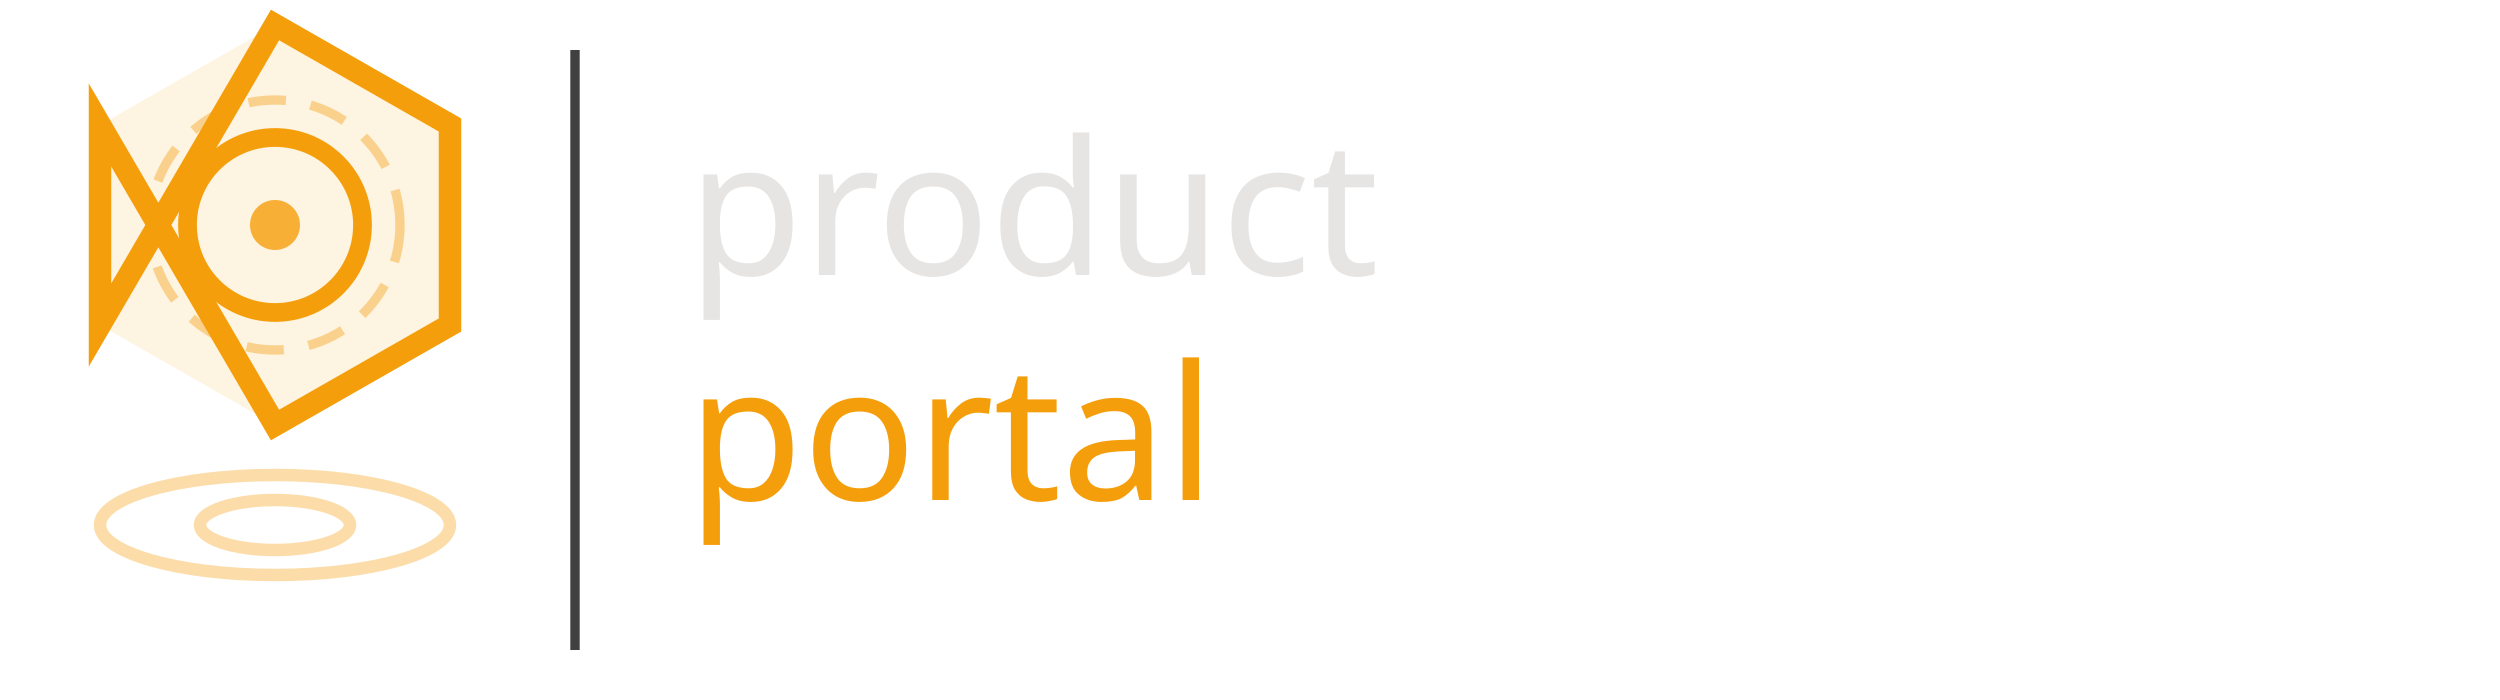
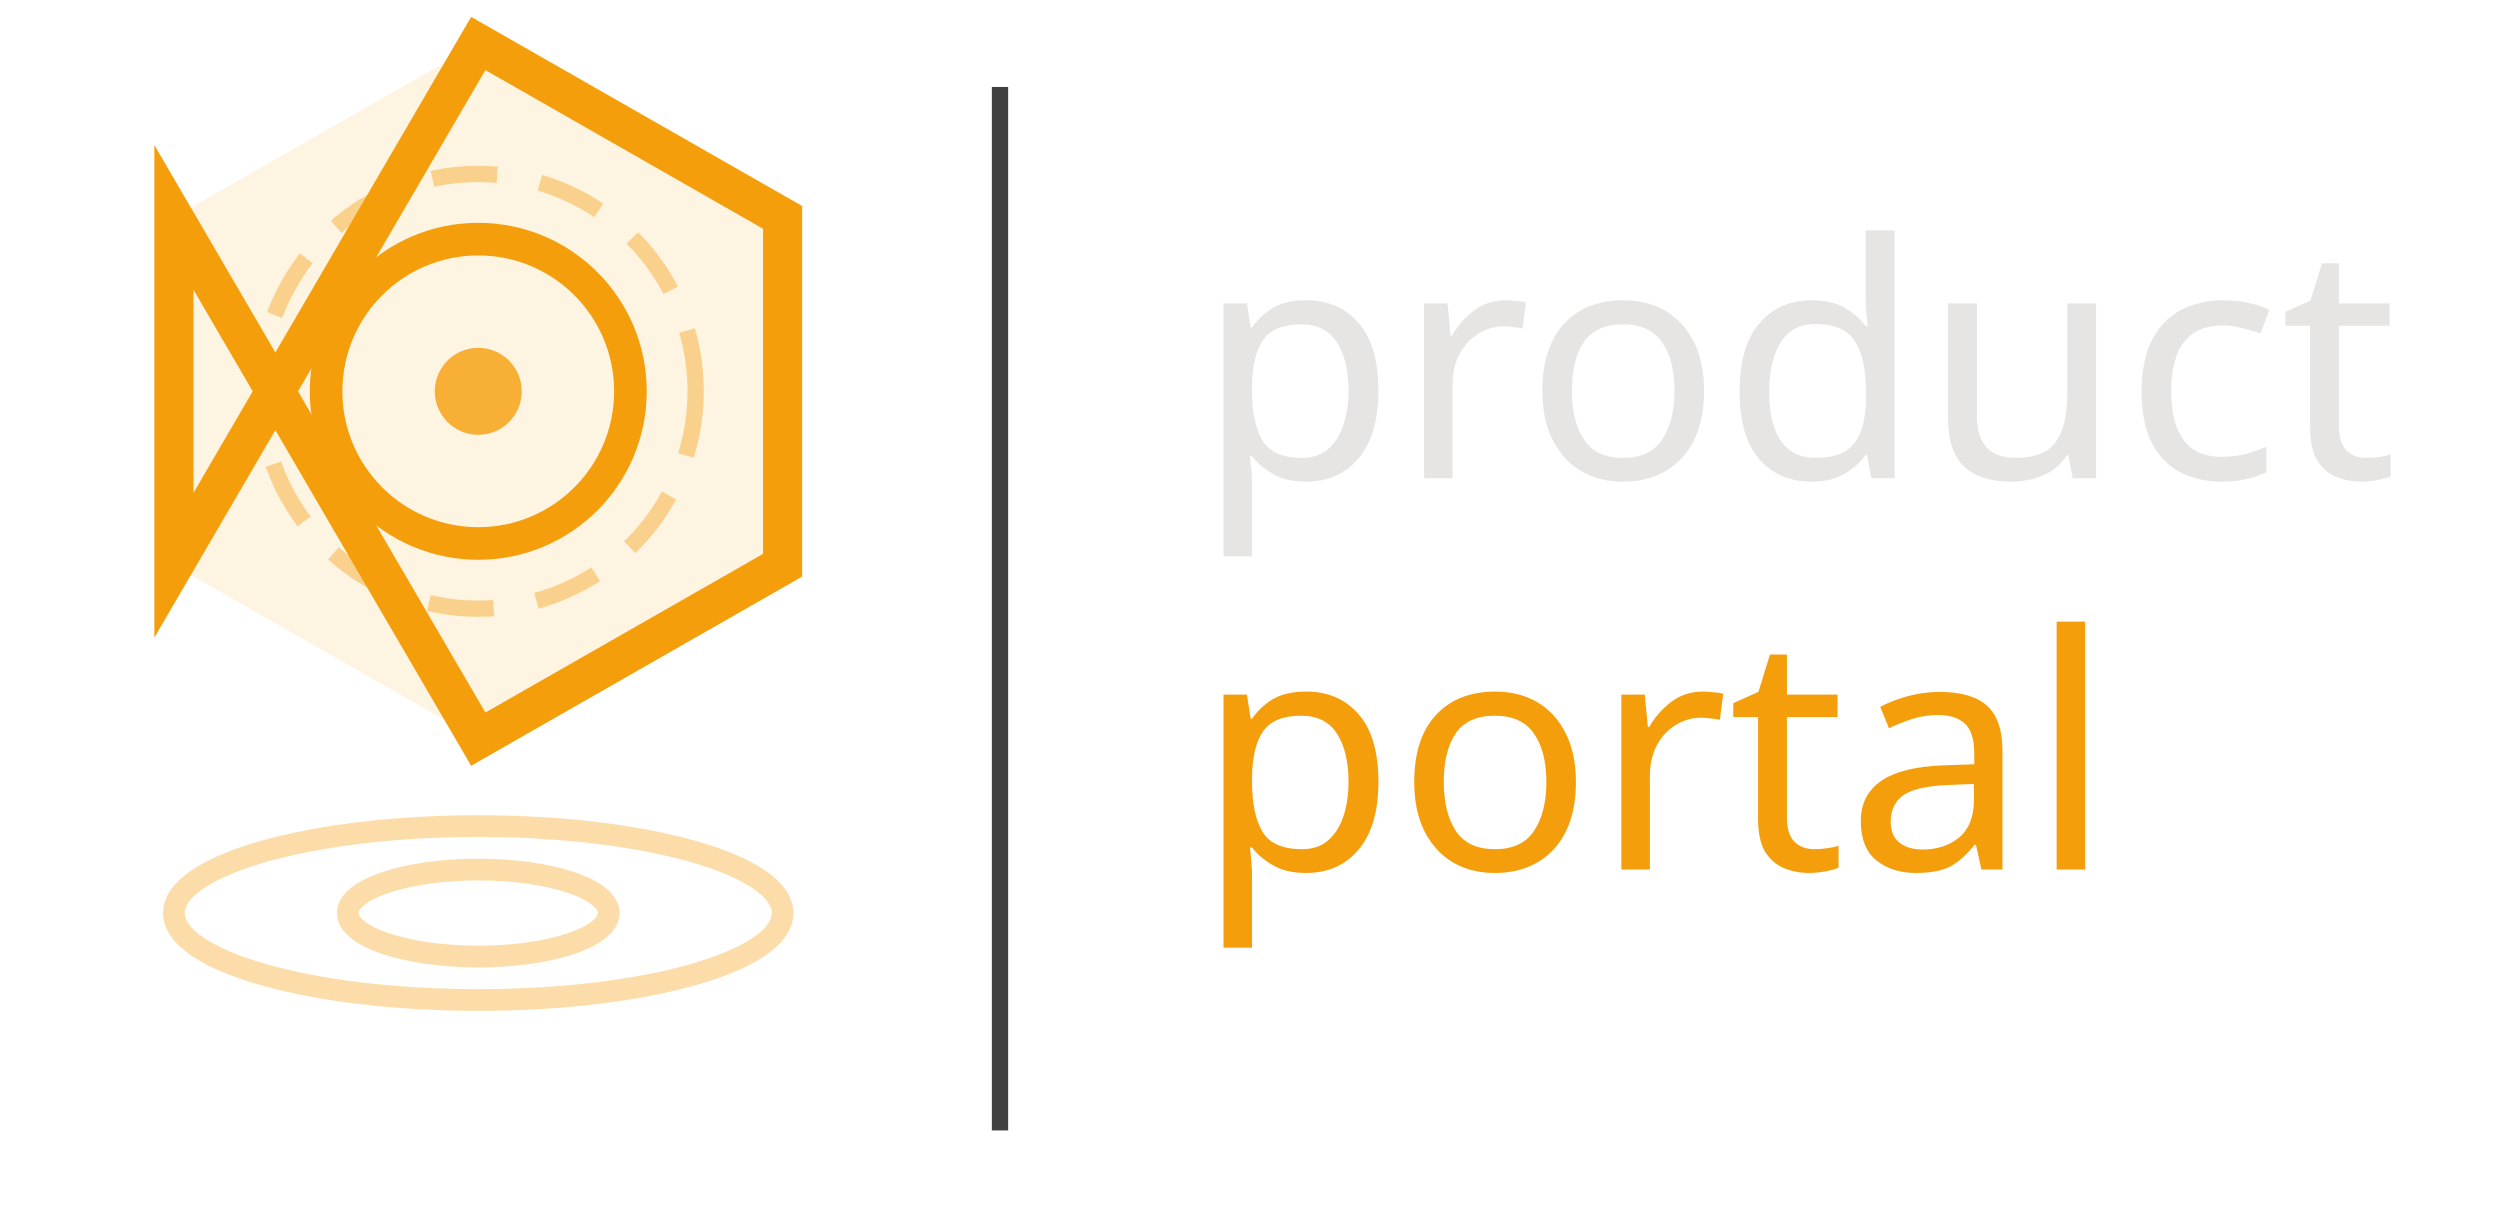
- <svg xmlns="http://www.w3.org/2000/svg" width="100%" viewBox="0 0 200 56">
+ <svg xmlns="http://www.w3.org/2000/svg" width="100%" viewBox="0 0 115 56">
  <defs>
    <style>
      .wm-big { font-family: sans-serif; font-size: 15px; font-weight: 500; fill: #e7e5e4; }
    </style>
  </defs>
  <polygon points="22,2 36,10 36,26 22,34 8,26 8,10" fill="#F59E0B" opacity="0.12" />
  <polygon points="22,2 36,10 36,26 22,34 8,10 8,26" fill="none" stroke="#F59E0B" stroke-width="1.8" />
  <circle cx="22" cy="18" r="7" fill="none" stroke="#F59E0B" stroke-width="1.5" />
  <circle cx="22" cy="18" r="10" fill="none" stroke="#F59E0B" stroke-width="0.75" opacity="0.4" stroke-dasharray="3 2" />
  <circle cx="22" cy="18" r="2" fill="#F59E0B" opacity="0.8" />
  <ellipse cx="22" cy="42" rx="14" ry="4" fill="none" stroke="#F59E0B" stroke-width="1" opacity="0.35" />
  <ellipse cx="22" cy="42" rx="6" ry="2" fill="none" stroke="#F59E0B" stroke-width="1" opacity="0.35" />
  <line x1="46" y1="4" x2="46" y2="52" stroke="#404040" stroke-width="0.75" />
  <text x="55" y="22" class="wm-big">product</text>
  <text x="55" y="40" class="wm-big" style="fill:#F59E0B">portal</text>
</svg>
